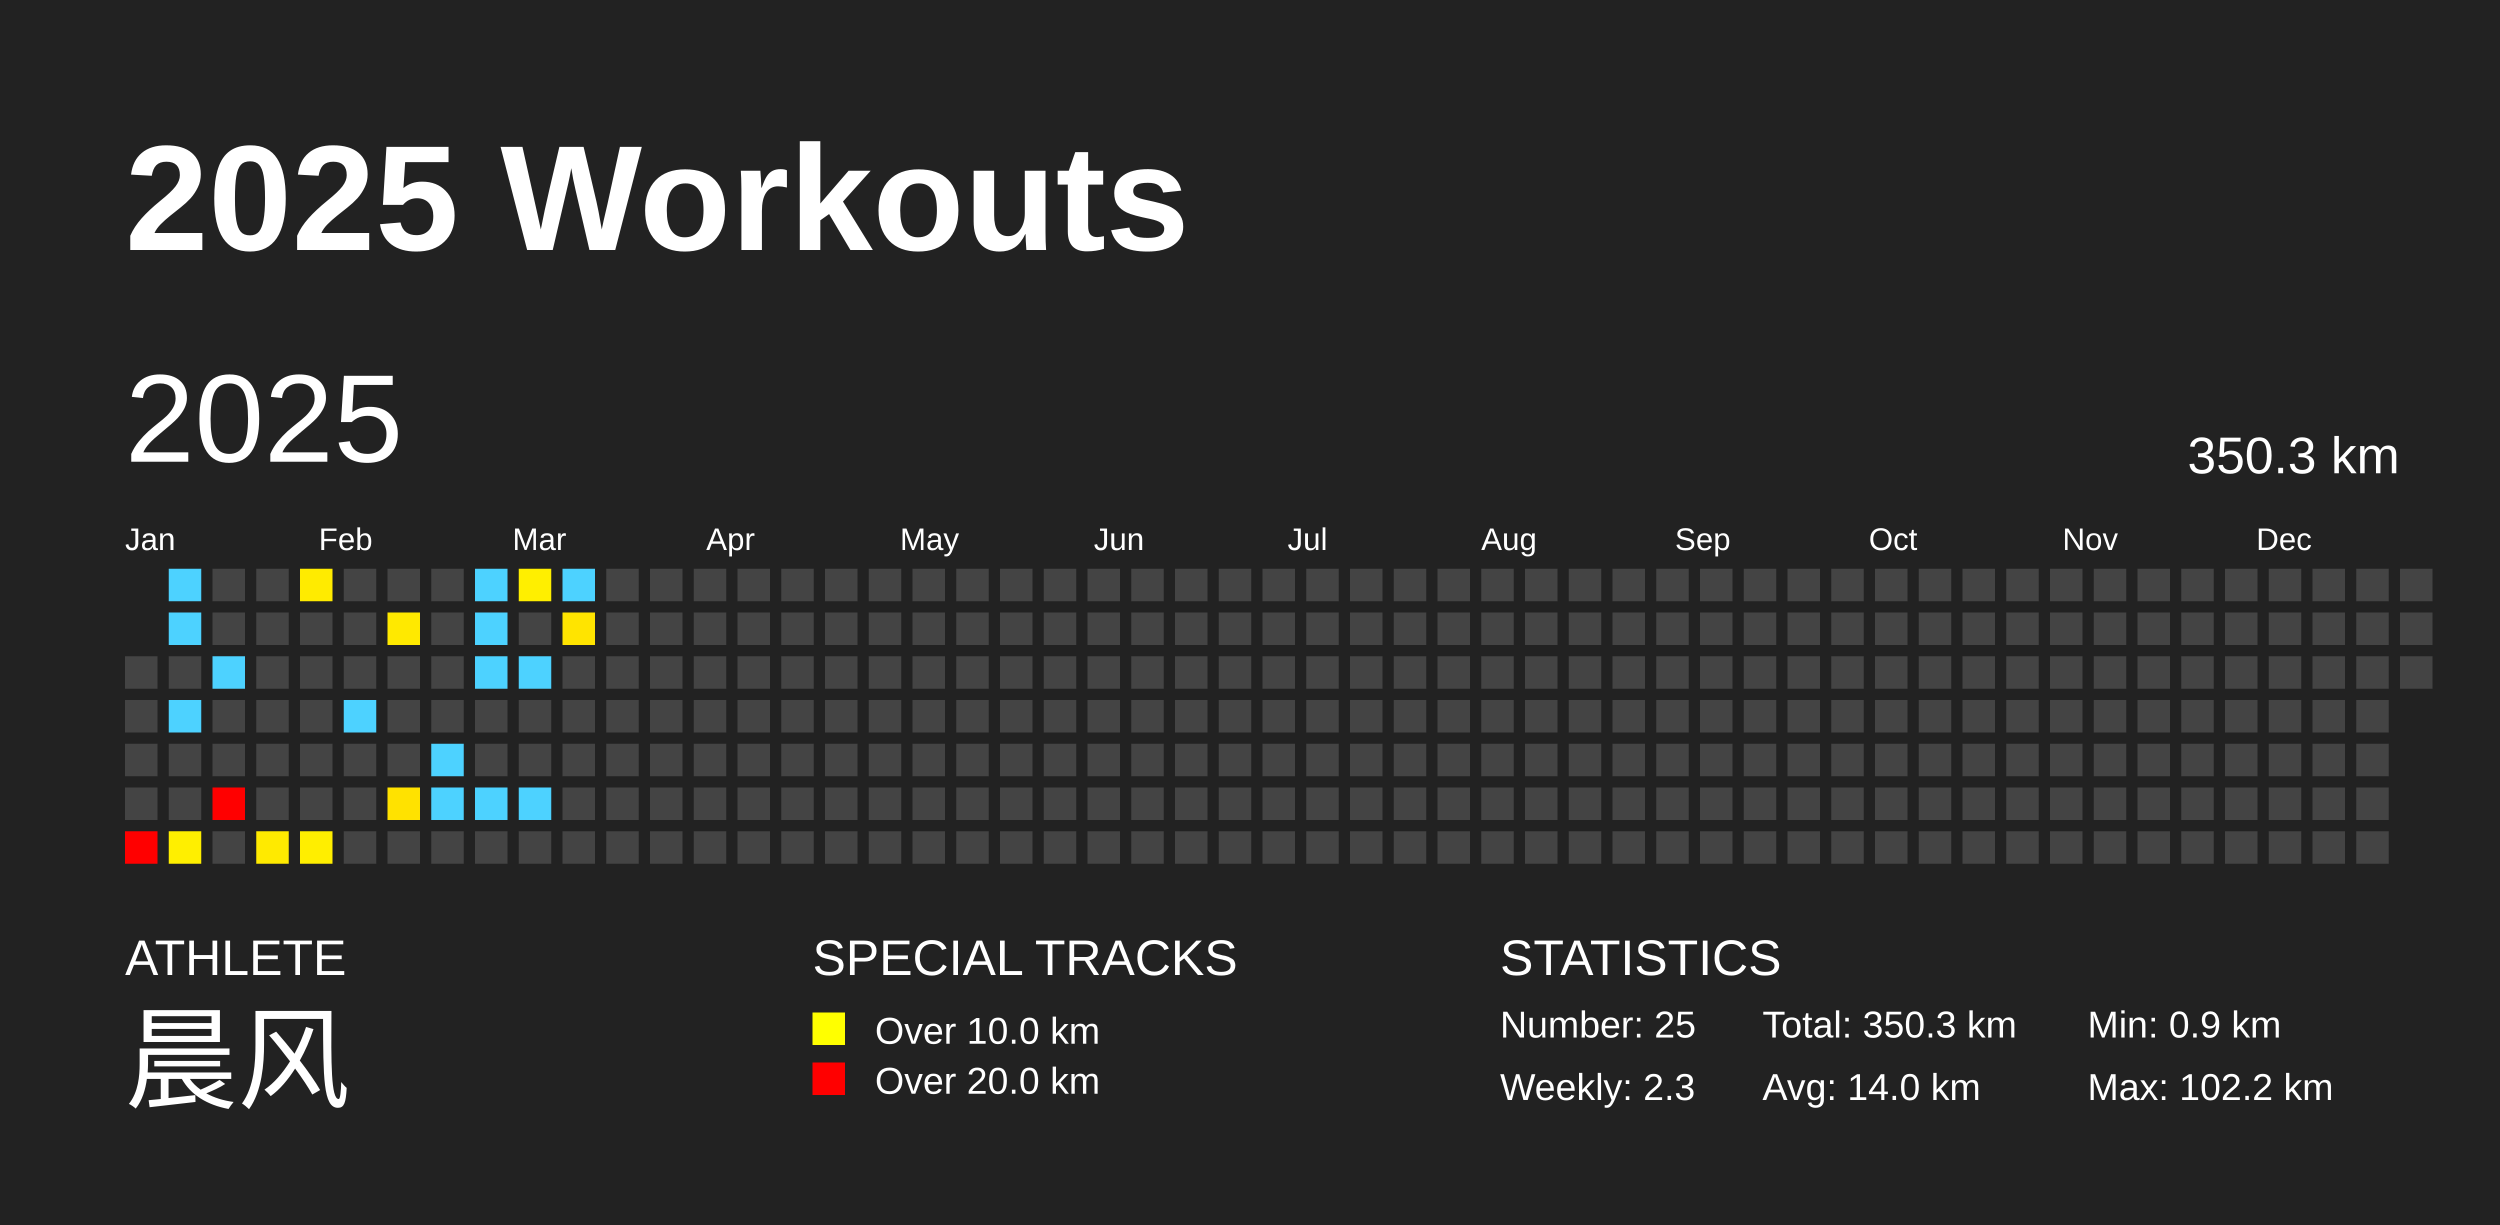
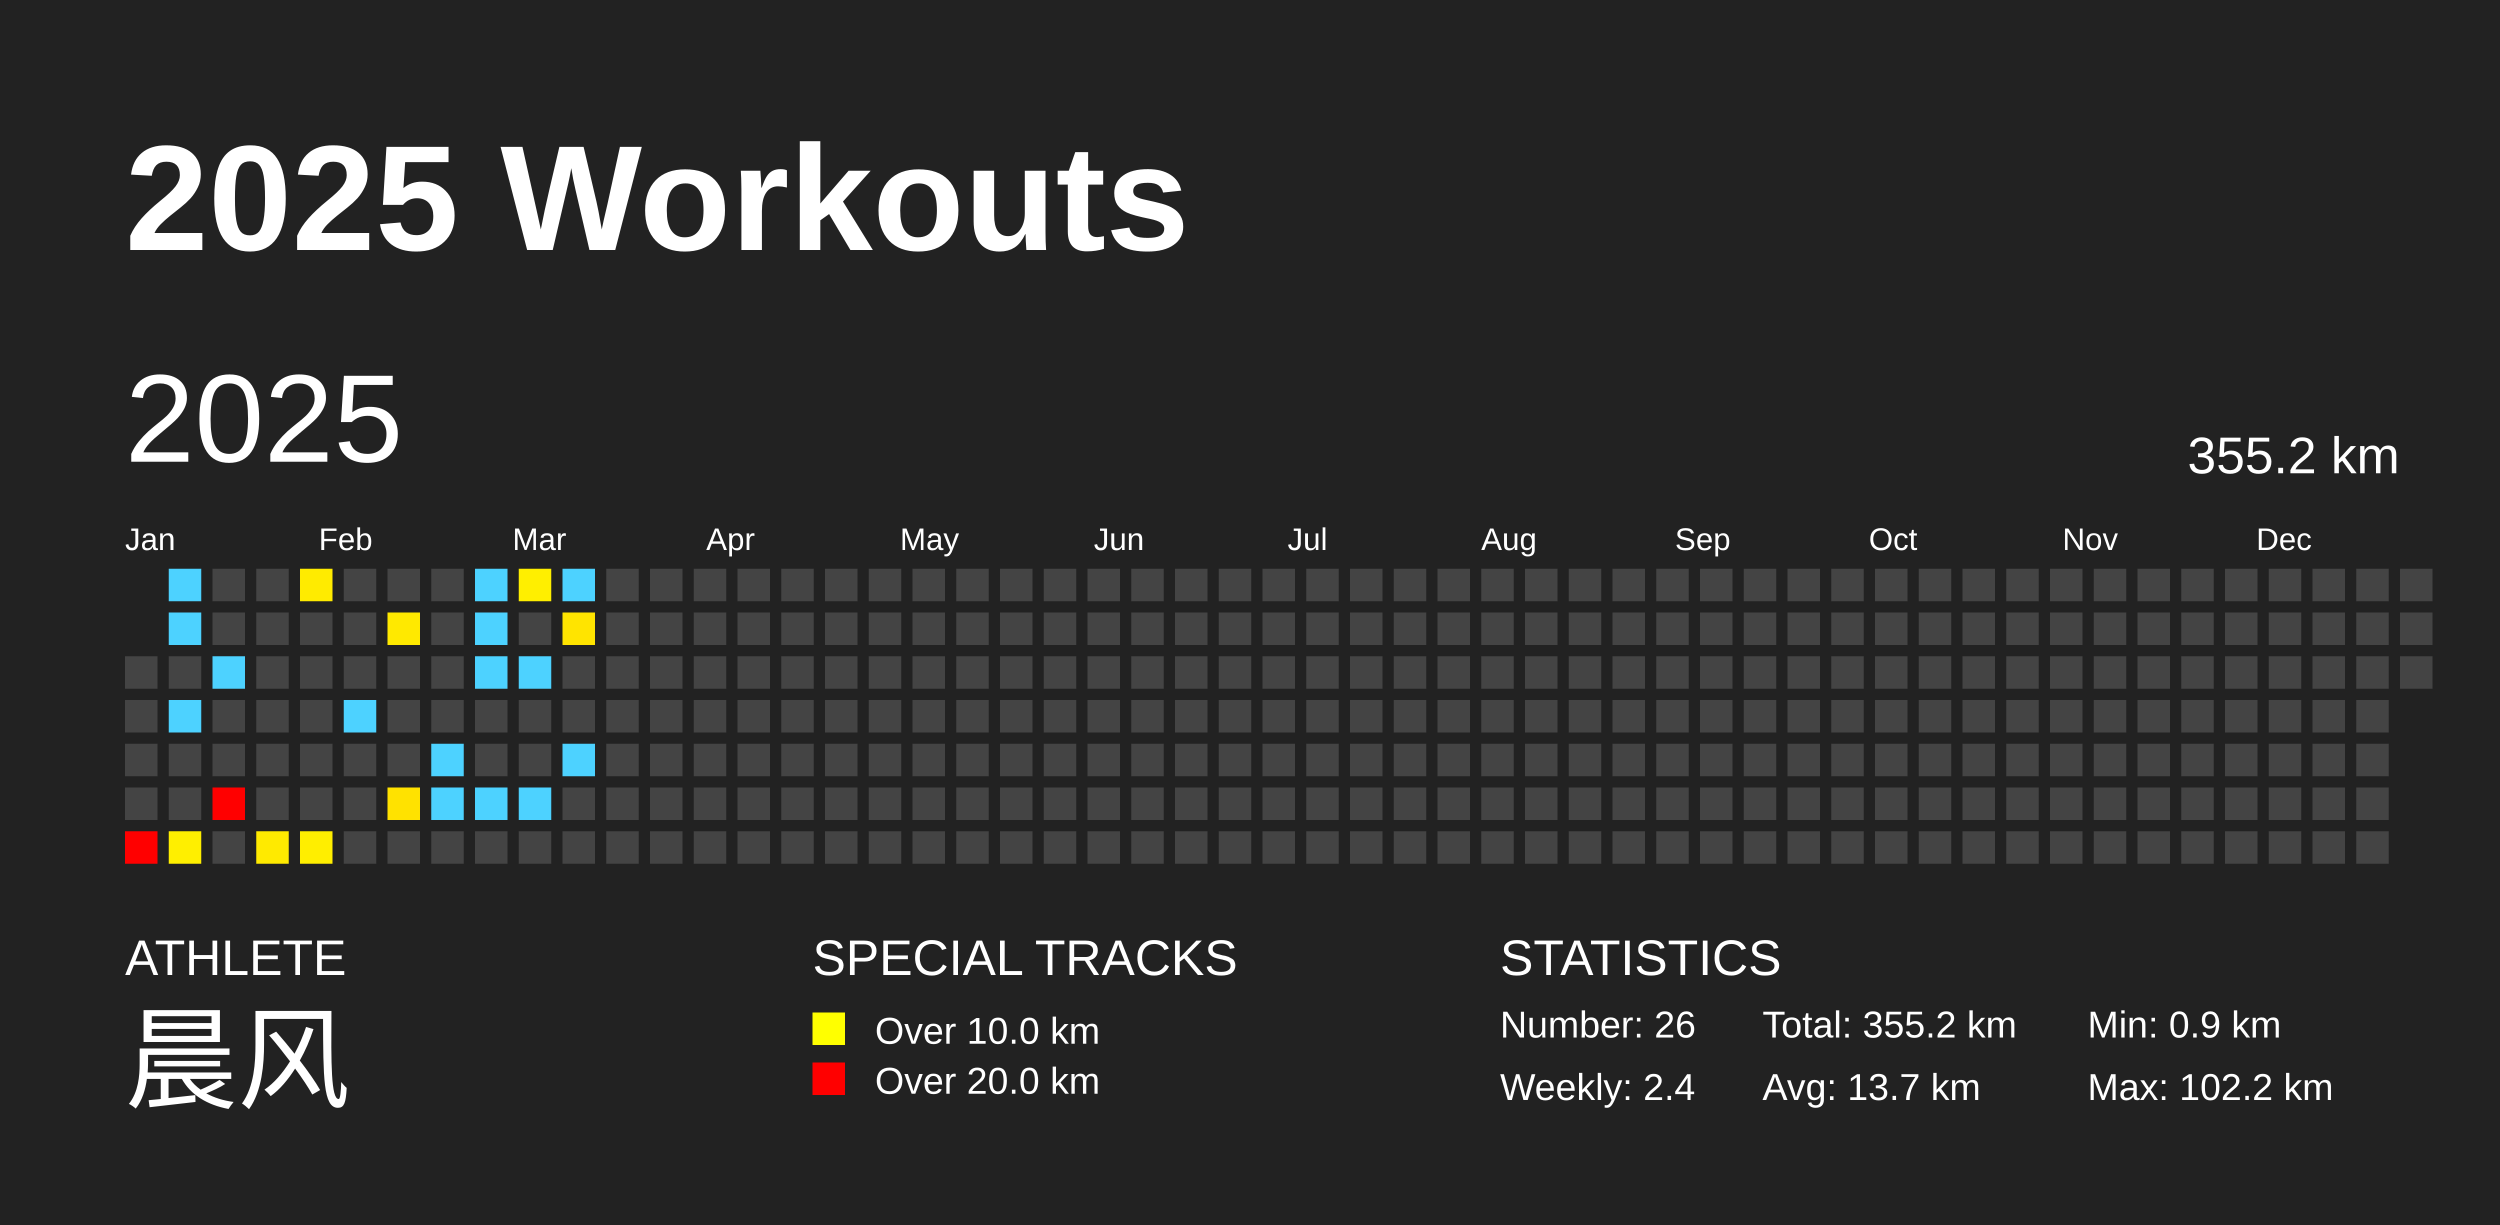
<svg xmlns="http://www.w3.org/2000/svg" baseProfile="full" height="98mm" version="1.1" viewBox="0,0,200,98" width="200mm">
  <defs />
  <rect fill="#222222" height="98" width="200" x="0" y="0" />
  <text fill="#FFFFFF" style="font-size:12px; font-family:Arial; font-weight:bold;" x="10" y="20">2025 Workouts</text>
  <text fill="#FFFFFF" style="font-size:4px; font-family:Arial" x="10" y="78">ATHLETE</text>
  <text fill="#FFFFFF" style="font-size:9px; font-family:Arial" x="10" y="88">晨风</text>
  <text fill="#FFFFFF" style="font-size:4px; font-family:Arial" x="65" y="78">SPECIAL TRACKS</text>
  <rect fill="yellow" height="2.6" width="2.6" x="65" y="81" />
  <text fill="#FFFFFF" style="font-size:3px; font-family:Arial" x="70" y="83.5">Over 10.0 km</text>
  <rect fill="red" height="2.6" width="2.6" x="65" y="85" />
  <text fill="#FFFFFF" style="font-size:3px; font-family:Arial" x="70" y="87.5">Over 20.0 km</text>
  <text fill="#FFFFFF" style="font-size:4px; font-family:Arial" x="120" y="78">STATISTICS</text>
-   <text fill="#FFFFFF" style="font-size:3px; font-family:Arial" x="120" y="83">Number: 25</text>
-   <text fill="#FFFFFF" style="font-size:3px; font-family:Arial" x="120" y="88">Weekly: 2.3</text>
-   <text fill="#FFFFFF" style="font-size:3px; font-family:Arial" x="141" y="83">Total: 350.3 km</text>
-   <text fill="#FFFFFF" style="font-size:3px; font-family:Arial" x="141" y="88">Avg: 14.0 km</text>
+   <text fill="#FFFFFF" style="font-size:3px; font-family:Arial" x="120" y="83">Number: 26</text>
+   <text fill="#FFFFFF" style="font-size:3px; font-family:Arial" x="120" y="88">Weekly: 2.4</text>
+   <text fill="#FFFFFF" style="font-size:3px; font-family:Arial" x="141" y="83">Total: 355.2 km</text>
+   <text fill="#FFFFFF" style="font-size:3px; font-family:Arial" x="141" y="88">Avg: 13.7 km</text>
  <text fill="#FFFFFF" style="font-size:3px; font-family:Arial" x="167" y="83">Min: 0.9 km</text>
  <text fill="#FFFFFF" style="font-size:3px; font-family:Arial" x="167" y="88">Max: 102.2 km</text>
  <text dominant-baseline="hanging" fill="#FFFFFF" style="font-size:10.0px; font-family:Arial;" x="10" y="30">2025</text>
-   <text dominant-baseline="hanging" fill="#FFFFFF" style="font-size:4.125px; font-family:Arial;" x="175" y="35">350.3 km</text>
+   <text dominant-baseline="hanging" fill="#FFFFFF" style="font-size:4.125px; font-family:Arial;" x="175" y="35">355.2 km</text>
  <text fill="#FFFFFF" style="font-size:2.5px; font-family:Arial" x="10.0" y="44">Jan</text>
  <text fill="#FFFFFF" style="font-size:2.5px; font-family:Arial" x="25.5" y="44">Feb</text>
  <text fill="#FFFFFF" style="font-size:2.5px; font-family:Arial" x="41.0" y="44">Mar</text>
  <text fill="#FFFFFF" style="font-size:2.5px; font-family:Arial" x="56.5" y="44">Apr</text>
  <text fill="#FFFFFF" style="font-size:2.5px; font-family:Arial" x="72.0" y="44">May</text>
  <text fill="#FFFFFF" style="font-size:2.5px; font-family:Arial" x="87.5" y="44">Jun</text>
  <text fill="#FFFFFF" style="font-size:2.5px; font-family:Arial" x="103.0" y="44">Jul</text>
  <text fill="#FFFFFF" style="font-size:2.5px; font-family:Arial" x="118.5" y="44">Aug</text>
  <text fill="#FFFFFF" style="font-size:2.5px; font-family:Arial" x="134.0" y="44">Sep</text>
  <text fill="#FFFFFF" style="font-size:2.5px; font-family:Arial" x="149.5" y="44">Oct</text>
  <text fill="#FFFFFF" style="font-size:2.5px; font-family:Arial" x="165.0" y="44">Nov</text>
  <text fill="#FFFFFF" style="font-size:2.5px; font-family:Arial" x="180.5" y="44">Dec</text>
  <rect fill="#444444" height="2.6" width="2.6" x="10.0" y="52.5" />
  <rect fill="#444444" height="2.6" width="2.6" x="10.0" y="56.0" />
  <rect fill="#444444" height="2.6" width="2.6" x="10.0" y="59.5" />
  <rect fill="#444444" height="2.6" width="2.6" x="10.0" y="63.0" />
  <rect fill="red" height="2.6" width="2.6" x="10.0" y="66.5" />
  <rect fill="#4dd2ff" height="2.6" width="2.6" x="13.5" y="45.5" />
  <rect fill="#4dd2ff" height="2.6" width="2.6" x="13.5" y="49.0" />
  <rect fill="#444444" height="2.6" width="2.6" x="13.5" y="52.5" />
  <rect fill="#4dd2ff" height="2.6" width="2.6" x="13.5" y="56.0" />
  <rect fill="#444444" height="2.6" width="2.6" x="13.5" y="59.5" />
  <rect fill="#444444" height="2.6" width="2.6" x="13.5" y="63.0" />
  <rect fill="#ffef00" height="2.6" width="2.6" x="13.5" y="66.5" />
  <rect fill="#444444" height="2.6" width="2.6" x="17.0" y="45.5" />
  <rect fill="#444444" height="2.6" width="2.6" x="17.0" y="49.0" />
  <rect fill="#4dd2ff" height="2.6" width="2.6" x="17.0" y="52.5" />
  <rect fill="#444444" height="2.6" width="2.6" x="17.0" y="56.0" />
  <rect fill="#444444" height="2.6" width="2.6" x="17.0" y="59.5" />
  <rect fill="red" height="2.6" width="2.6" x="17.0" y="63.0" />
  <rect fill="#444444" height="2.6" width="2.6" x="17.0" y="66.5" />
  <rect fill="#444444" height="2.6" width="2.6" x="20.5" y="45.5" />
  <rect fill="#444444" height="2.6" width="2.6" x="20.5" y="49.0" />
  <rect fill="#444444" height="2.6" width="2.6" x="20.5" y="52.5" />
  <rect fill="#444444" height="2.6" width="2.6" x="20.5" y="56.0" />
  <rect fill="#444444" height="2.6" width="2.6" x="20.5" y="59.5" />
  <rect fill="#444444" height="2.6" width="2.6" x="20.5" y="63.0" />
  <rect fill="#ffea00" height="2.6" width="2.6" x="20.5" y="66.5" />
  <rect fill="#ffeb00" height="2.6" width="2.6" x="24.0" y="45.5" />
  <rect fill="#444444" height="2.6" width="2.6" x="24.0" y="49.0" />
  <rect fill="#444444" height="2.6" width="2.6" x="24.0" y="52.5" />
  <rect fill="#444444" height="2.6" width="2.6" x="24.0" y="56.0" />
  <rect fill="#444444" height="2.6" width="2.6" x="24.0" y="59.5" />
  <rect fill="#444444" height="2.6" width="2.6" x="24.0" y="63.0" />
  <rect fill="#ffee00" height="2.6" width="2.6" x="24.0" y="66.5" />
  <rect fill="#444444" height="2.6" width="2.6" x="27.5" y="45.5" />
  <rect fill="#444444" height="2.6" width="2.6" x="27.5" y="49.0" />
  <rect fill="#444444" height="2.6" width="2.6" x="27.5" y="52.5" />
  <rect fill="#4dd2ff" height="2.6" width="2.6" x="27.5" y="56.0" />
  <rect fill="#444444" height="2.6" width="2.6" x="27.5" y="59.5" />
  <rect fill="#444444" height="2.6" width="2.6" x="27.5" y="63.0" />
  <rect fill="#444444" height="2.6" width="2.6" x="27.5" y="66.5" />
  <rect fill="#444444" height="2.6" width="2.6" x="31.0" y="45.5" />
  <rect fill="#ffe900" height="2.6" width="2.6" x="31.0" y="49.0" />
  <rect fill="#444444" height="2.6" width="2.6" x="31.0" y="52.5" />
  <rect fill="#444444" height="2.6" width="2.6" x="31.0" y="56.0" />
  <rect fill="#444444" height="2.6" width="2.6" x="31.0" y="59.5" />
  <rect fill="#ffe200" height="2.6" width="2.6" x="31.0" y="63.0" />
  <rect fill="#444444" height="2.6" width="2.6" x="31.0" y="66.5" />
  <rect fill="#444444" height="2.6" width="2.6" x="34.5" y="45.5" />
  <rect fill="#444444" height="2.6" width="2.6" x="34.5" y="49.0" />
  <rect fill="#444444" height="2.6" width="2.6" x="34.5" y="52.5" />
  <rect fill="#444444" height="2.6" width="2.6" x="34.5" y="56.0" />
  <rect fill="#4dd2ff" height="2.6" width="2.6" x="34.5" y="59.5" />
  <rect fill="#4dd2ff" height="2.6" width="2.6" x="34.5" y="63.0" />
  <rect fill="#444444" height="2.6" width="2.6" x="34.5" y="66.5" />
  <rect fill="#4dd2ff" height="2.6" width="2.6" x="38.0" y="45.5" />
  <rect fill="#4dd2ff" height="2.6" width="2.6" x="38.0" y="49.0" />
  <rect fill="#4dd2ff" height="2.6" width="2.6" x="38.0" y="52.5" />
  <rect fill="#444444" height="2.6" width="2.6" x="38.0" y="56.0" />
  <rect fill="#444444" height="2.6" width="2.6" x="38.0" y="59.5" />
  <rect fill="#4dd2ff" height="2.6" width="2.6" x="38.0" y="63.0" />
  <rect fill="#444444" height="2.6" width="2.6" x="38.0" y="66.5" />
  <rect fill="#ffef00" height="2.6" width="2.6" x="41.5" y="45.5" />
  <rect fill="#444444" height="2.6" width="2.6" x="41.5" y="49.0" />
  <rect fill="#4dd2ff" height="2.6" width="2.6" x="41.5" y="52.5" />
  <rect fill="#444444" height="2.6" width="2.6" x="41.5" y="56.0" />
  <rect fill="#444444" height="2.6" width="2.6" x="41.5" y="59.5" />
  <rect fill="#4dd2ff" height="2.6" width="2.6" x="41.5" y="63.0" />
  <rect fill="#444444" height="2.6" width="2.6" x="41.5" y="66.5" />
  <rect fill="#4dd2ff" height="2.6" width="2.6" x="45.0" y="45.5" />
  <rect fill="#ffe400" height="2.6" width="2.6" x="45.0" y="49.0" />
  <rect fill="#444444" height="2.6" width="2.6" x="45.0" y="52.5" />
  <rect fill="#444444" height="2.6" width="2.6" x="45.0" y="56.0" />
-   <rect fill="#444444" height="2.6" width="2.6" x="45.0" y="59.5" />
+   <rect fill="#4dd2ff" height="2.6" width="2.6" x="45.0" y="59.5" />
  <rect fill="#444444" height="2.6" width="2.6" x="45.0" y="63.0" />
  <rect fill="#444444" height="2.6" width="2.6" x="45.0" y="66.5" />
  <rect fill="#444444" height="2.6" width="2.6" x="48.5" y="45.5" />
  <rect fill="#444444" height="2.6" width="2.6" x="48.5" y="49.0" />
  <rect fill="#444444" height="2.6" width="2.6" x="48.5" y="52.5" />
  <rect fill="#444444" height="2.6" width="2.6" x="48.5" y="56.0" />
  <rect fill="#444444" height="2.6" width="2.6" x="48.5" y="59.5" />
  <rect fill="#444444" height="2.6" width="2.6" x="48.5" y="63.0" />
  <rect fill="#444444" height="2.6" width="2.6" x="48.5" y="66.5" />
  <rect fill="#444444" height="2.6" width="2.6" x="52.0" y="45.5" />
  <rect fill="#444444" height="2.6" width="2.6" x="52.0" y="49.0" />
  <rect fill="#444444" height="2.6" width="2.6" x="52.0" y="52.5" />
  <rect fill="#444444" height="2.6" width="2.6" x="52.0" y="56.0" />
  <rect fill="#444444" height="2.6" width="2.6" x="52.0" y="59.5" />
  <rect fill="#444444" height="2.6" width="2.6" x="52.0" y="63.0" />
  <rect fill="#444444" height="2.6" width="2.6" x="52.0" y="66.5" />
  <rect fill="#444444" height="2.6" width="2.6" x="55.5" y="45.5" />
  <rect fill="#444444" height="2.6" width="2.6" x="55.5" y="49.0" />
  <rect fill="#444444" height="2.6" width="2.6" x="55.5" y="52.5" />
  <rect fill="#444444" height="2.6" width="2.6" x="55.5" y="56.0" />
  <rect fill="#444444" height="2.6" width="2.6" x="55.5" y="59.5" />
  <rect fill="#444444" height="2.6" width="2.6" x="55.5" y="63.0" />
  <rect fill="#444444" height="2.6" width="2.6" x="55.5" y="66.5" />
  <rect fill="#444444" height="2.6" width="2.6" x="59.0" y="45.5" />
  <rect fill="#444444" height="2.6" width="2.6" x="59.0" y="49.0" />
  <rect fill="#444444" height="2.6" width="2.6" x="59.0" y="52.5" />
  <rect fill="#444444" height="2.6" width="2.6" x="59.0" y="56.0" />
  <rect fill="#444444" height="2.6" width="2.6" x="59.0" y="59.5" />
  <rect fill="#444444" height="2.6" width="2.6" x="59.0" y="63.0" />
  <rect fill="#444444" height="2.6" width="2.6" x="59.0" y="66.5" />
  <rect fill="#444444" height="2.6" width="2.6" x="62.5" y="45.5" />
  <rect fill="#444444" height="2.6" width="2.6" x="62.5" y="49.0" />
  <rect fill="#444444" height="2.6" width="2.6" x="62.5" y="52.5" />
  <rect fill="#444444" height="2.6" width="2.6" x="62.5" y="56.0" />
  <rect fill="#444444" height="2.6" width="2.6" x="62.5" y="59.5" />
  <rect fill="#444444" height="2.6" width="2.6" x="62.5" y="63.0" />
  <rect fill="#444444" height="2.6" width="2.6" x="62.5" y="66.5" />
  <rect fill="#444444" height="2.6" width="2.6" x="66.0" y="45.5" />
  <rect fill="#444444" height="2.6" width="2.6" x="66.0" y="49.0" />
  <rect fill="#444444" height="2.6" width="2.6" x="66.0" y="52.5" />
  <rect fill="#444444" height="2.6" width="2.6" x="66.0" y="56.0" />
  <rect fill="#444444" height="2.6" width="2.6" x="66.0" y="59.5" />
  <rect fill="#444444" height="2.6" width="2.6" x="66.0" y="63.0" />
  <rect fill="#444444" height="2.6" width="2.6" x="66.0" y="66.5" />
  <rect fill="#444444" height="2.6" width="2.6" x="69.5" y="45.5" />
  <rect fill="#444444" height="2.6" width="2.6" x="69.5" y="49.0" />
  <rect fill="#444444" height="2.6" width="2.6" x="69.5" y="52.5" />
  <rect fill="#444444" height="2.6" width="2.6" x="69.5" y="56.0" />
  <rect fill="#444444" height="2.6" width="2.6" x="69.5" y="59.5" />
  <rect fill="#444444" height="2.6" width="2.6" x="69.5" y="63.0" />
  <rect fill="#444444" height="2.6" width="2.6" x="69.5" y="66.5" />
  <rect fill="#444444" height="2.6" width="2.6" x="73.0" y="45.5" />
  <rect fill="#444444" height="2.6" width="2.6" x="73.0" y="49.0" />
  <rect fill="#444444" height="2.6" width="2.6" x="73.0" y="52.5" />
  <rect fill="#444444" height="2.6" width="2.6" x="73.0" y="56.0" />
  <rect fill="#444444" height="2.6" width="2.6" x="73.0" y="59.5" />
  <rect fill="#444444" height="2.6" width="2.6" x="73.0" y="63.0" />
  <rect fill="#444444" height="2.6" width="2.6" x="73.0" y="66.5" />
  <rect fill="#444444" height="2.6" width="2.6" x="76.5" y="45.5" />
  <rect fill="#444444" height="2.6" width="2.6" x="76.5" y="49.0" />
  <rect fill="#444444" height="2.6" width="2.6" x="76.5" y="52.5" />
  <rect fill="#444444" height="2.6" width="2.6" x="76.5" y="56.0" />
  <rect fill="#444444" height="2.6" width="2.6" x="76.5" y="59.5" />
  <rect fill="#444444" height="2.6" width="2.6" x="76.5" y="63.0" />
  <rect fill="#444444" height="2.6" width="2.6" x="76.5" y="66.5" />
  <rect fill="#444444" height="2.6" width="2.6" x="80.0" y="45.5" />
  <rect fill="#444444" height="2.6" width="2.6" x="80.0" y="49.0" />
  <rect fill="#444444" height="2.6" width="2.6" x="80.0" y="52.5" />
  <rect fill="#444444" height="2.6" width="2.6" x="80.0" y="56.0" />
  <rect fill="#444444" height="2.6" width="2.6" x="80.0" y="59.5" />
  <rect fill="#444444" height="2.6" width="2.6" x="80.0" y="63.0" />
  <rect fill="#444444" height="2.6" width="2.6" x="80.0" y="66.5" />
  <rect fill="#444444" height="2.6" width="2.6" x="83.5" y="45.5" />
  <rect fill="#444444" height="2.6" width="2.6" x="83.5" y="49.0" />
  <rect fill="#444444" height="2.6" width="2.6" x="83.5" y="52.5" />
  <rect fill="#444444" height="2.6" width="2.6" x="83.5" y="56.0" />
  <rect fill="#444444" height="2.6" width="2.6" x="83.5" y="59.5" />
  <rect fill="#444444" height="2.6" width="2.6" x="83.5" y="63.0" />
  <rect fill="#444444" height="2.6" width="2.6" x="83.5" y="66.5" />
  <rect fill="#444444" height="2.6" width="2.6" x="87.0" y="45.5" />
  <rect fill="#444444" height="2.6" width="2.6" x="87.0" y="49.0" />
  <rect fill="#444444" height="2.6" width="2.6" x="87.0" y="52.5" />
  <rect fill="#444444" height="2.6" width="2.6" x="87.0" y="56.0" />
  <rect fill="#444444" height="2.6" width="2.6" x="87.0" y="59.5" />
  <rect fill="#444444" height="2.6" width="2.6" x="87.0" y="63.0" />
  <rect fill="#444444" height="2.6" width="2.6" x="87.0" y="66.5" />
  <rect fill="#444444" height="2.6" width="2.6" x="90.5" y="45.5" />
  <rect fill="#444444" height="2.6" width="2.6" x="90.5" y="49.0" />
  <rect fill="#444444" height="2.6" width="2.6" x="90.5" y="52.5" />
  <rect fill="#444444" height="2.6" width="2.6" x="90.5" y="56.0" />
  <rect fill="#444444" height="2.6" width="2.6" x="90.5" y="59.5" />
  <rect fill="#444444" height="2.6" width="2.6" x="90.5" y="63.0" />
  <rect fill="#444444" height="2.6" width="2.6" x="90.5" y="66.5" />
  <rect fill="#444444" height="2.6" width="2.6" x="94.0" y="45.5" />
  <rect fill="#444444" height="2.6" width="2.6" x="94.0" y="49.0" />
  <rect fill="#444444" height="2.6" width="2.6" x="94.0" y="52.5" />
  <rect fill="#444444" height="2.6" width="2.6" x="94.0" y="56.0" />
  <rect fill="#444444" height="2.6" width="2.6" x="94.0" y="59.5" />
  <rect fill="#444444" height="2.6" width="2.6" x="94.0" y="63.0" />
  <rect fill="#444444" height="2.6" width="2.6" x="94.0" y="66.5" />
  <rect fill="#444444" height="2.6" width="2.6" x="97.5" y="45.5" />
  <rect fill="#444444" height="2.6" width="2.6" x="97.5" y="49.0" />
  <rect fill="#444444" height="2.6" width="2.6" x="97.5" y="52.5" />
  <rect fill="#444444" height="2.6" width="2.6" x="97.5" y="56.0" />
  <rect fill="#444444" height="2.6" width="2.6" x="97.5" y="59.5" />
  <rect fill="#444444" height="2.6" width="2.6" x="97.5" y="63.0" />
  <rect fill="#444444" height="2.6" width="2.6" x="97.5" y="66.5" />
  <rect fill="#444444" height="2.6" width="2.6" x="101.0" y="45.5" />
  <rect fill="#444444" height="2.6" width="2.6" x="101.0" y="49.0" />
  <rect fill="#444444" height="2.6" width="2.6" x="101.0" y="52.5" />
  <rect fill="#444444" height="2.6" width="2.6" x="101.0" y="56.0" />
  <rect fill="#444444" height="2.6" width="2.6" x="101.0" y="59.5" />
  <rect fill="#444444" height="2.6" width="2.6" x="101.0" y="63.0" />
  <rect fill="#444444" height="2.6" width="2.6" x="101.0" y="66.5" />
  <rect fill="#444444" height="2.6" width="2.6" x="104.5" y="45.5" />
  <rect fill="#444444" height="2.6" width="2.6" x="104.5" y="49.0" />
  <rect fill="#444444" height="2.6" width="2.6" x="104.5" y="52.5" />
  <rect fill="#444444" height="2.6" width="2.6" x="104.5" y="56.0" />
  <rect fill="#444444" height="2.6" width="2.6" x="104.5" y="59.5" />
  <rect fill="#444444" height="2.6" width="2.6" x="104.5" y="63.0" />
  <rect fill="#444444" height="2.6" width="2.6" x="104.5" y="66.5" />
  <rect fill="#444444" height="2.6" width="2.6" x="108.0" y="45.5" />
  <rect fill="#444444" height="2.6" width="2.6" x="108.0" y="49.0" />
  <rect fill="#444444" height="2.6" width="2.6" x="108.0" y="52.5" />
  <rect fill="#444444" height="2.6" width="2.6" x="108.0" y="56.0" />
  <rect fill="#444444" height="2.6" width="2.6" x="108.0" y="59.5" />
  <rect fill="#444444" height="2.6" width="2.6" x="108.0" y="63.0" />
  <rect fill="#444444" height="2.6" width="2.6" x="108.0" y="66.5" />
  <rect fill="#444444" height="2.6" width="2.6" x="111.5" y="45.5" />
  <rect fill="#444444" height="2.6" width="2.6" x="111.5" y="49.0" />
  <rect fill="#444444" height="2.6" width="2.6" x="111.5" y="52.5" />
  <rect fill="#444444" height="2.6" width="2.6" x="111.5" y="56.0" />
  <rect fill="#444444" height="2.6" width="2.6" x="111.5" y="59.5" />
  <rect fill="#444444" height="2.6" width="2.6" x="111.5" y="63.0" />
  <rect fill="#444444" height="2.6" width="2.6" x="111.5" y="66.5" />
  <rect fill="#444444" height="2.6" width="2.6" x="115.0" y="45.5" />
  <rect fill="#444444" height="2.6" width="2.6" x="115.0" y="49.0" />
  <rect fill="#444444" height="2.6" width="2.6" x="115.0" y="52.5" />
  <rect fill="#444444" height="2.6" width="2.6" x="115.0" y="56.0" />
  <rect fill="#444444" height="2.6" width="2.6" x="115.0" y="59.5" />
  <rect fill="#444444" height="2.6" width="2.6" x="115.0" y="63.0" />
  <rect fill="#444444" height="2.6" width="2.6" x="115.0" y="66.5" />
  <rect fill="#444444" height="2.6" width="2.6" x="118.5" y="45.5" />
  <rect fill="#444444" height="2.6" width="2.6" x="118.5" y="49.0" />
  <rect fill="#444444" height="2.6" width="2.6" x="118.5" y="52.5" />
  <rect fill="#444444" height="2.6" width="2.6" x="118.5" y="56.0" />
  <rect fill="#444444" height="2.6" width="2.6" x="118.5" y="59.5" />
  <rect fill="#444444" height="2.6" width="2.6" x="118.5" y="63.0" />
  <rect fill="#444444" height="2.6" width="2.6" x="118.5" y="66.5" />
  <rect fill="#444444" height="2.6" width="2.6" x="122.0" y="45.5" />
  <rect fill="#444444" height="2.6" width="2.6" x="122.0" y="49.0" />
  <rect fill="#444444" height="2.6" width="2.6" x="122.0" y="52.5" />
  <rect fill="#444444" height="2.6" width="2.6" x="122.0" y="56.0" />
  <rect fill="#444444" height="2.6" width="2.6" x="122.0" y="59.5" />
  <rect fill="#444444" height="2.6" width="2.6" x="122.0" y="63.0" />
  <rect fill="#444444" height="2.6" width="2.6" x="122.0" y="66.5" />
  <rect fill="#444444" height="2.6" width="2.6" x="125.5" y="45.5" />
  <rect fill="#444444" height="2.6" width="2.6" x="125.5" y="49.0" />
  <rect fill="#444444" height="2.6" width="2.6" x="125.5" y="52.5" />
  <rect fill="#444444" height="2.6" width="2.6" x="125.5" y="56.0" />
  <rect fill="#444444" height="2.6" width="2.6" x="125.5" y="59.5" />
  <rect fill="#444444" height="2.6" width="2.6" x="125.5" y="63.0" />
  <rect fill="#444444" height="2.6" width="2.6" x="125.5" y="66.5" />
  <rect fill="#444444" height="2.6" width="2.6" x="129.0" y="45.5" />
  <rect fill="#444444" height="2.6" width="2.6" x="129.0" y="49.0" />
  <rect fill="#444444" height="2.6" width="2.6" x="129.0" y="52.5" />
  <rect fill="#444444" height="2.6" width="2.6" x="129.0" y="56.0" />
  <rect fill="#444444" height="2.6" width="2.6" x="129.0" y="59.5" />
  <rect fill="#444444" height="2.6" width="2.6" x="129.0" y="63.0" />
  <rect fill="#444444" height="2.6" width="2.6" x="129.0" y="66.5" />
  <rect fill="#444444" height="2.6" width="2.6" x="132.5" y="45.5" />
  <rect fill="#444444" height="2.6" width="2.6" x="132.5" y="49.0" />
  <rect fill="#444444" height="2.6" width="2.6" x="132.5" y="52.5" />
  <rect fill="#444444" height="2.6" width="2.6" x="132.5" y="56.0" />
  <rect fill="#444444" height="2.6" width="2.6" x="132.5" y="59.5" />
  <rect fill="#444444" height="2.6" width="2.6" x="132.5" y="63.0" />
  <rect fill="#444444" height="2.6" width="2.6" x="132.5" y="66.5" />
  <rect fill="#444444" height="2.6" width="2.6" x="136.0" y="45.5" />
  <rect fill="#444444" height="2.6" width="2.6" x="136.0" y="49.0" />
  <rect fill="#444444" height="2.6" width="2.6" x="136.0" y="52.5" />
  <rect fill="#444444" height="2.6" width="2.6" x="136.0" y="56.0" />
  <rect fill="#444444" height="2.6" width="2.6" x="136.0" y="59.5" />
  <rect fill="#444444" height="2.6" width="2.6" x="136.0" y="63.0" />
  <rect fill="#444444" height="2.6" width="2.6" x="136.0" y="66.5" />
  <rect fill="#444444" height="2.6" width="2.6" x="139.5" y="45.5" />
  <rect fill="#444444" height="2.6" width="2.6" x="139.5" y="49.0" />
  <rect fill="#444444" height="2.6" width="2.6" x="139.5" y="52.5" />
  <rect fill="#444444" height="2.6" width="2.6" x="139.5" y="56.0" />
  <rect fill="#444444" height="2.6" width="2.6" x="139.5" y="59.5" />
  <rect fill="#444444" height="2.6" width="2.6" x="139.5" y="63.0" />
  <rect fill="#444444" height="2.6" width="2.6" x="139.5" y="66.5" />
  <rect fill="#444444" height="2.6" width="2.6" x="143.0" y="45.5" />
  <rect fill="#444444" height="2.6" width="2.6" x="143.0" y="49.0" />
  <rect fill="#444444" height="2.6" width="2.6" x="143.0" y="52.5" />
  <rect fill="#444444" height="2.6" width="2.6" x="143.0" y="56.0" />
  <rect fill="#444444" height="2.6" width="2.6" x="143.0" y="59.5" />
  <rect fill="#444444" height="2.6" width="2.6" x="143.0" y="63.0" />
  <rect fill="#444444" height="2.6" width="2.6" x="143.0" y="66.5" />
  <rect fill="#444444" height="2.6" width="2.6" x="146.5" y="45.5" />
  <rect fill="#444444" height="2.6" width="2.6" x="146.5" y="49.0" />
  <rect fill="#444444" height="2.6" width="2.6" x="146.5" y="52.5" />
  <rect fill="#444444" height="2.6" width="2.6" x="146.5" y="56.0" />
  <rect fill="#444444" height="2.6" width="2.6" x="146.5" y="59.5" />
  <rect fill="#444444" height="2.6" width="2.6" x="146.5" y="63.0" />
  <rect fill="#444444" height="2.6" width="2.6" x="146.5" y="66.5" />
  <rect fill="#444444" height="2.6" width="2.6" x="150.0" y="45.5" />
  <rect fill="#444444" height="2.6" width="2.6" x="150.0" y="49.0" />
  <rect fill="#444444" height="2.6" width="2.6" x="150.0" y="52.5" />
  <rect fill="#444444" height="2.6" width="2.6" x="150.0" y="56.0" />
  <rect fill="#444444" height="2.6" width="2.6" x="150.0" y="59.5" />
  <rect fill="#444444" height="2.6" width="2.6" x="150.0" y="63.0" />
  <rect fill="#444444" height="2.6" width="2.6" x="150.0" y="66.5" />
  <rect fill="#444444" height="2.6" width="2.6" x="153.5" y="45.5" />
  <rect fill="#444444" height="2.6" width="2.6" x="153.5" y="49.0" />
  <rect fill="#444444" height="2.6" width="2.6" x="153.5" y="52.5" />
  <rect fill="#444444" height="2.6" width="2.6" x="153.5" y="56.0" />
  <rect fill="#444444" height="2.6" width="2.6" x="153.5" y="59.5" />
  <rect fill="#444444" height="2.6" width="2.6" x="153.5" y="63.0" />
  <rect fill="#444444" height="2.6" width="2.6" x="153.5" y="66.5" />
  <rect fill="#444444" height="2.6" width="2.6" x="157.0" y="45.5" />
  <rect fill="#444444" height="2.6" width="2.6" x="157.0" y="49.0" />
  <rect fill="#444444" height="2.6" width="2.6" x="157.0" y="52.5" />
  <rect fill="#444444" height="2.6" width="2.6" x="157.0" y="56.0" />
  <rect fill="#444444" height="2.6" width="2.6" x="157.0" y="59.5" />
  <rect fill="#444444" height="2.6" width="2.6" x="157.0" y="63.0" />
  <rect fill="#444444" height="2.6" width="2.6" x="157.0" y="66.5" />
  <rect fill="#444444" height="2.6" width="2.6" x="160.5" y="45.5" />
  <rect fill="#444444" height="2.6" width="2.6" x="160.5" y="49.0" />
  <rect fill="#444444" height="2.6" width="2.6" x="160.5" y="52.5" />
  <rect fill="#444444" height="2.6" width="2.6" x="160.5" y="56.0" />
  <rect fill="#444444" height="2.6" width="2.6" x="160.5" y="59.5" />
  <rect fill="#444444" height="2.6" width="2.6" x="160.5" y="63.0" />
  <rect fill="#444444" height="2.6" width="2.6" x="160.5" y="66.5" />
  <rect fill="#444444" height="2.6" width="2.6" x="164.0" y="45.5" />
  <rect fill="#444444" height="2.6" width="2.6" x="164.0" y="49.0" />
  <rect fill="#444444" height="2.6" width="2.6" x="164.0" y="52.5" />
  <rect fill="#444444" height="2.6" width="2.6" x="164.0" y="56.0" />
  <rect fill="#444444" height="2.6" width="2.6" x="164.0" y="59.5" />
  <rect fill="#444444" height="2.6" width="2.6" x="164.0" y="63.0" />
  <rect fill="#444444" height="2.6" width="2.6" x="164.0" y="66.5" />
  <rect fill="#444444" height="2.6" width="2.6" x="167.5" y="45.5" />
  <rect fill="#444444" height="2.6" width="2.6" x="167.5" y="49.0" />
  <rect fill="#444444" height="2.6" width="2.6" x="167.5" y="52.5" />
  <rect fill="#444444" height="2.6" width="2.6" x="167.5" y="56.0" />
  <rect fill="#444444" height="2.6" width="2.6" x="167.5" y="59.5" />
  <rect fill="#444444" height="2.6" width="2.6" x="167.5" y="63.0" />
  <rect fill="#444444" height="2.6" width="2.6" x="167.5" y="66.5" />
  <rect fill="#444444" height="2.6" width="2.6" x="171.0" y="45.5" />
  <rect fill="#444444" height="2.6" width="2.6" x="171.0" y="49.0" />
  <rect fill="#444444" height="2.6" width="2.6" x="171.0" y="52.5" />
  <rect fill="#444444" height="2.6" width="2.6" x="171.0" y="56.0" />
  <rect fill="#444444" height="2.6" width="2.6" x="171.0" y="59.5" />
  <rect fill="#444444" height="2.6" width="2.6" x="171.0" y="63.0" />
  <rect fill="#444444" height="2.6" width="2.6" x="171.0" y="66.5" />
  <rect fill="#444444" height="2.6" width="2.6" x="174.5" y="45.5" />
  <rect fill="#444444" height="2.6" width="2.6" x="174.5" y="49.0" />
  <rect fill="#444444" height="2.6" width="2.6" x="174.5" y="52.5" />
  <rect fill="#444444" height="2.6" width="2.6" x="174.5" y="56.0" />
  <rect fill="#444444" height="2.6" width="2.6" x="174.5" y="59.5" />
  <rect fill="#444444" height="2.6" width="2.6" x="174.5" y="63.0" />
  <rect fill="#444444" height="2.6" width="2.6" x="174.5" y="66.5" />
  <rect fill="#444444" height="2.6" width="2.6" x="178.0" y="45.5" />
  <rect fill="#444444" height="2.6" width="2.6" x="178.0" y="49.0" />
  <rect fill="#444444" height="2.6" width="2.6" x="178.0" y="52.5" />
  <rect fill="#444444" height="2.6" width="2.6" x="178.0" y="56.0" />
  <rect fill="#444444" height="2.6" width="2.6" x="178.0" y="59.5" />
  <rect fill="#444444" height="2.6" width="2.6" x="178.0" y="63.0" />
  <rect fill="#444444" height="2.6" width="2.6" x="178.0" y="66.5" />
  <rect fill="#444444" height="2.6" width="2.6" x="181.5" y="45.5" />
  <rect fill="#444444" height="2.6" width="2.6" x="181.5" y="49.0" />
  <rect fill="#444444" height="2.6" width="2.6" x="181.5" y="52.5" />
  <rect fill="#444444" height="2.6" width="2.6" x="181.5" y="56.0" />
  <rect fill="#444444" height="2.6" width="2.6" x="181.5" y="59.5" />
  <rect fill="#444444" height="2.6" width="2.6" x="181.5" y="63.0" />
  <rect fill="#444444" height="2.6" width="2.6" x="181.5" y="66.5" />
  <rect fill="#444444" height="2.6" width="2.6" x="185.0" y="45.5" />
  <rect fill="#444444" height="2.6" width="2.6" x="185.0" y="49.0" />
  <rect fill="#444444" height="2.6" width="2.6" x="185.0" y="52.5" />
  <rect fill="#444444" height="2.6" width="2.6" x="185.0" y="56.0" />
  <rect fill="#444444" height="2.6" width="2.6" x="185.0" y="59.5" />
  <rect fill="#444444" height="2.6" width="2.6" x="185.0" y="63.0" />
  <rect fill="#444444" height="2.6" width="2.6" x="185.0" y="66.5" />
  <rect fill="#444444" height="2.6" width="2.6" x="188.5" y="45.5" />
  <rect fill="#444444" height="2.6" width="2.6" x="188.5" y="49.0" />
  <rect fill="#444444" height="2.6" width="2.6" x="188.5" y="52.5" />
  <rect fill="#444444" height="2.6" width="2.6" x="188.5" y="56.0" />
  <rect fill="#444444" height="2.6" width="2.6" x="188.5" y="59.5" />
  <rect fill="#444444" height="2.6" width="2.6" x="188.5" y="63.0" />
  <rect fill="#444444" height="2.6" width="2.6" x="188.5" y="66.5" />
  <rect fill="#444444" height="2.6" width="2.6" x="192.0" y="45.5" />
  <rect fill="#444444" height="2.6" width="2.6" x="192.0" y="49.0" />
  <rect fill="#444444" height="2.6" width="2.6" x="192.0" y="52.5" />
</svg>
